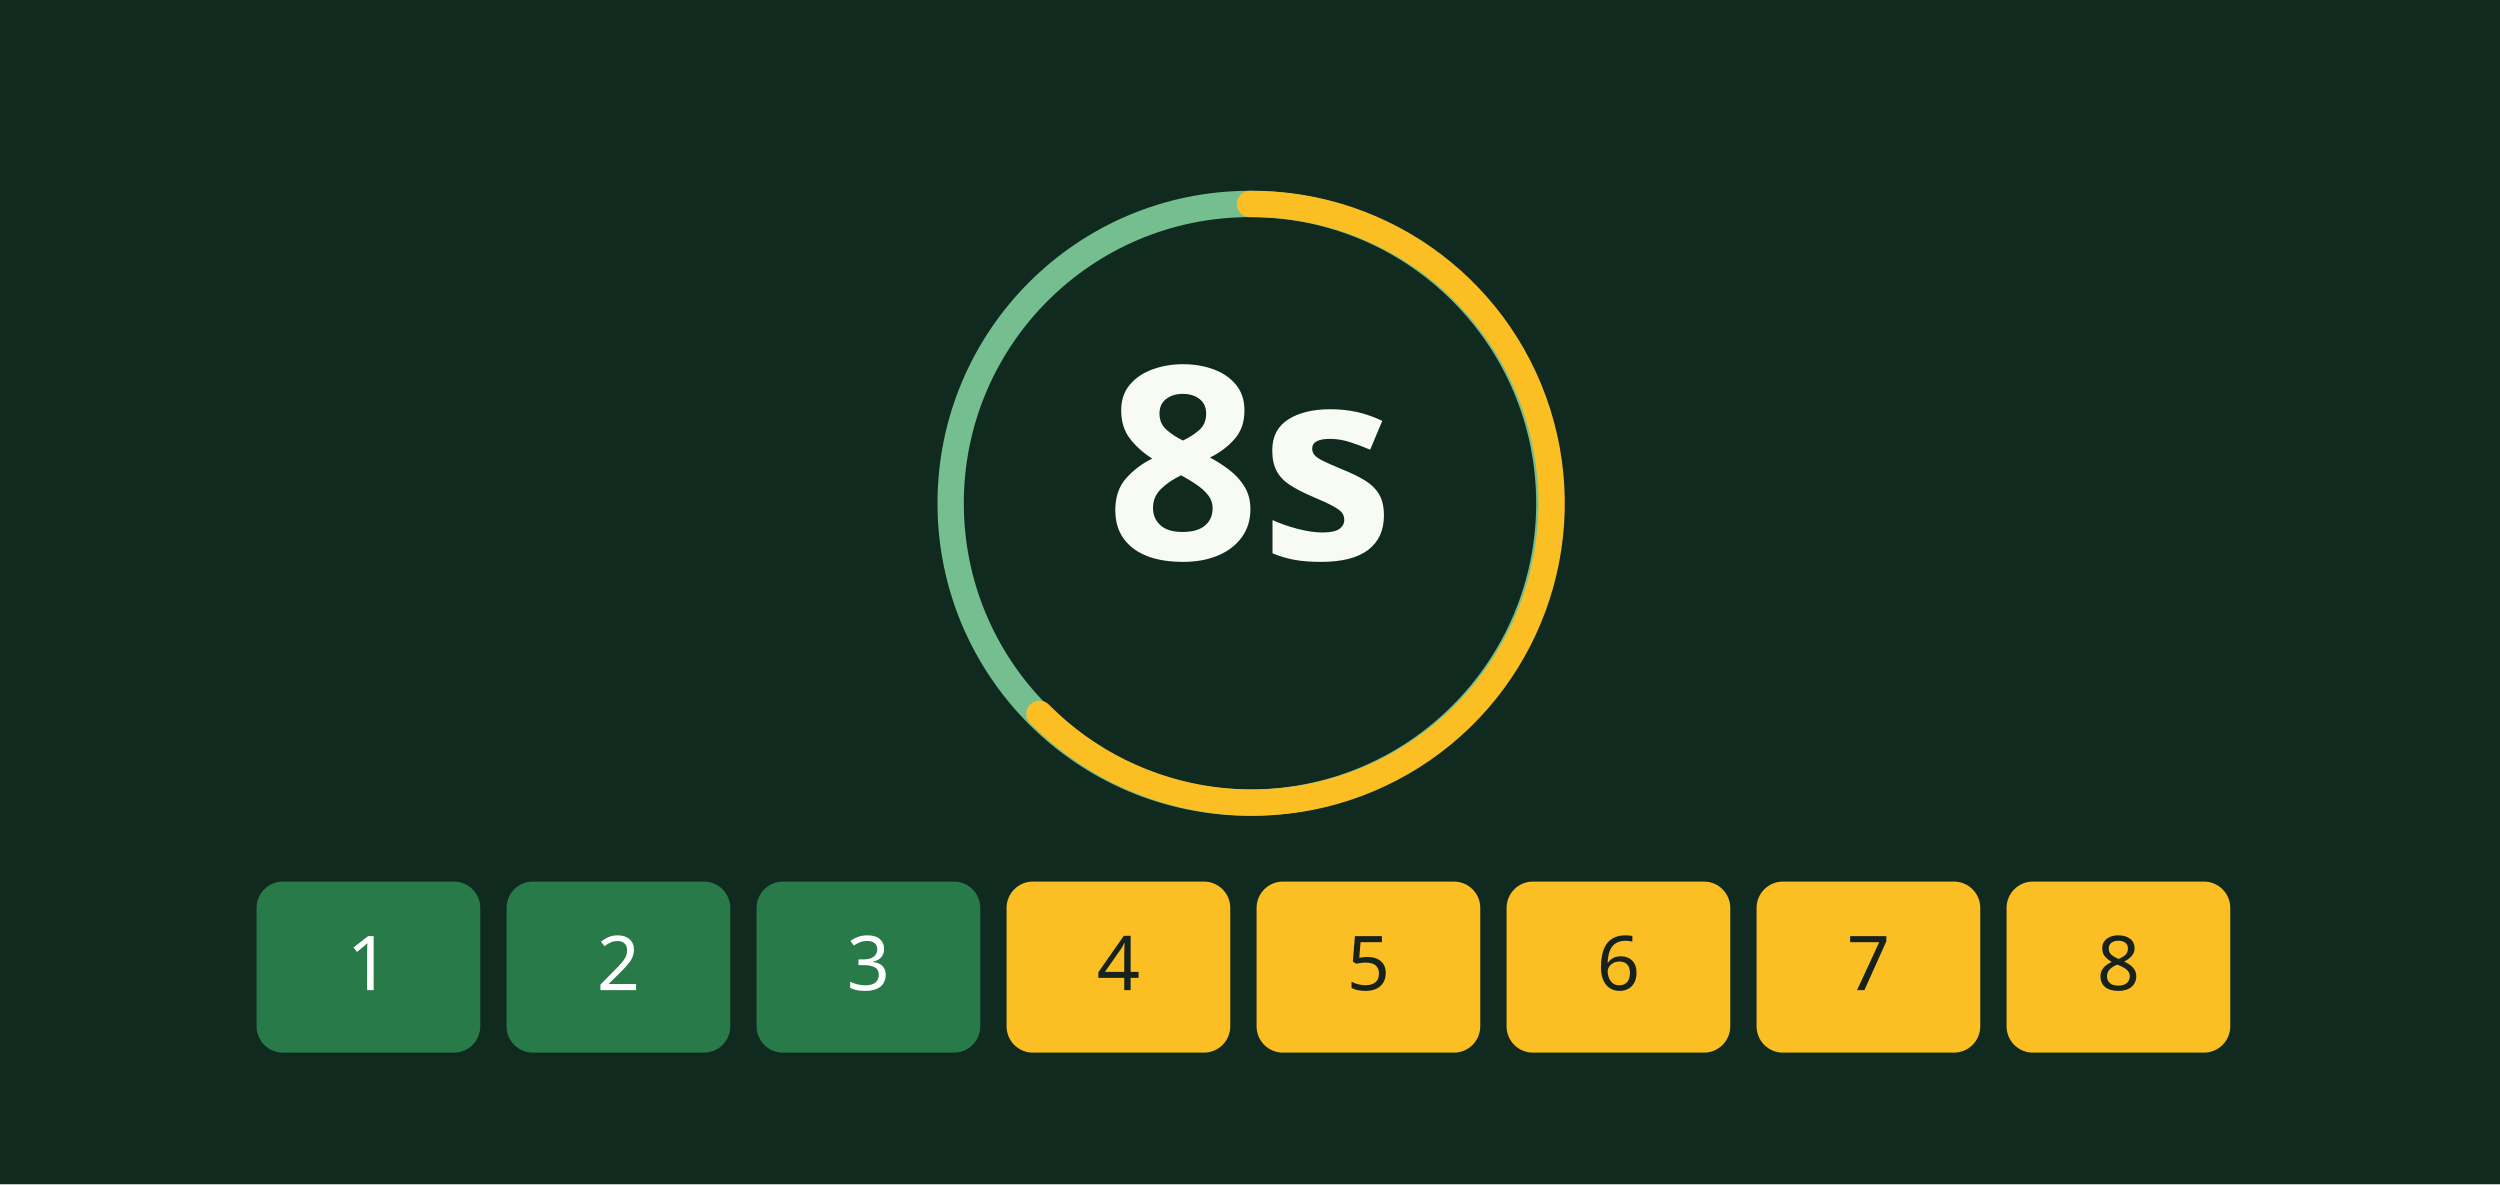
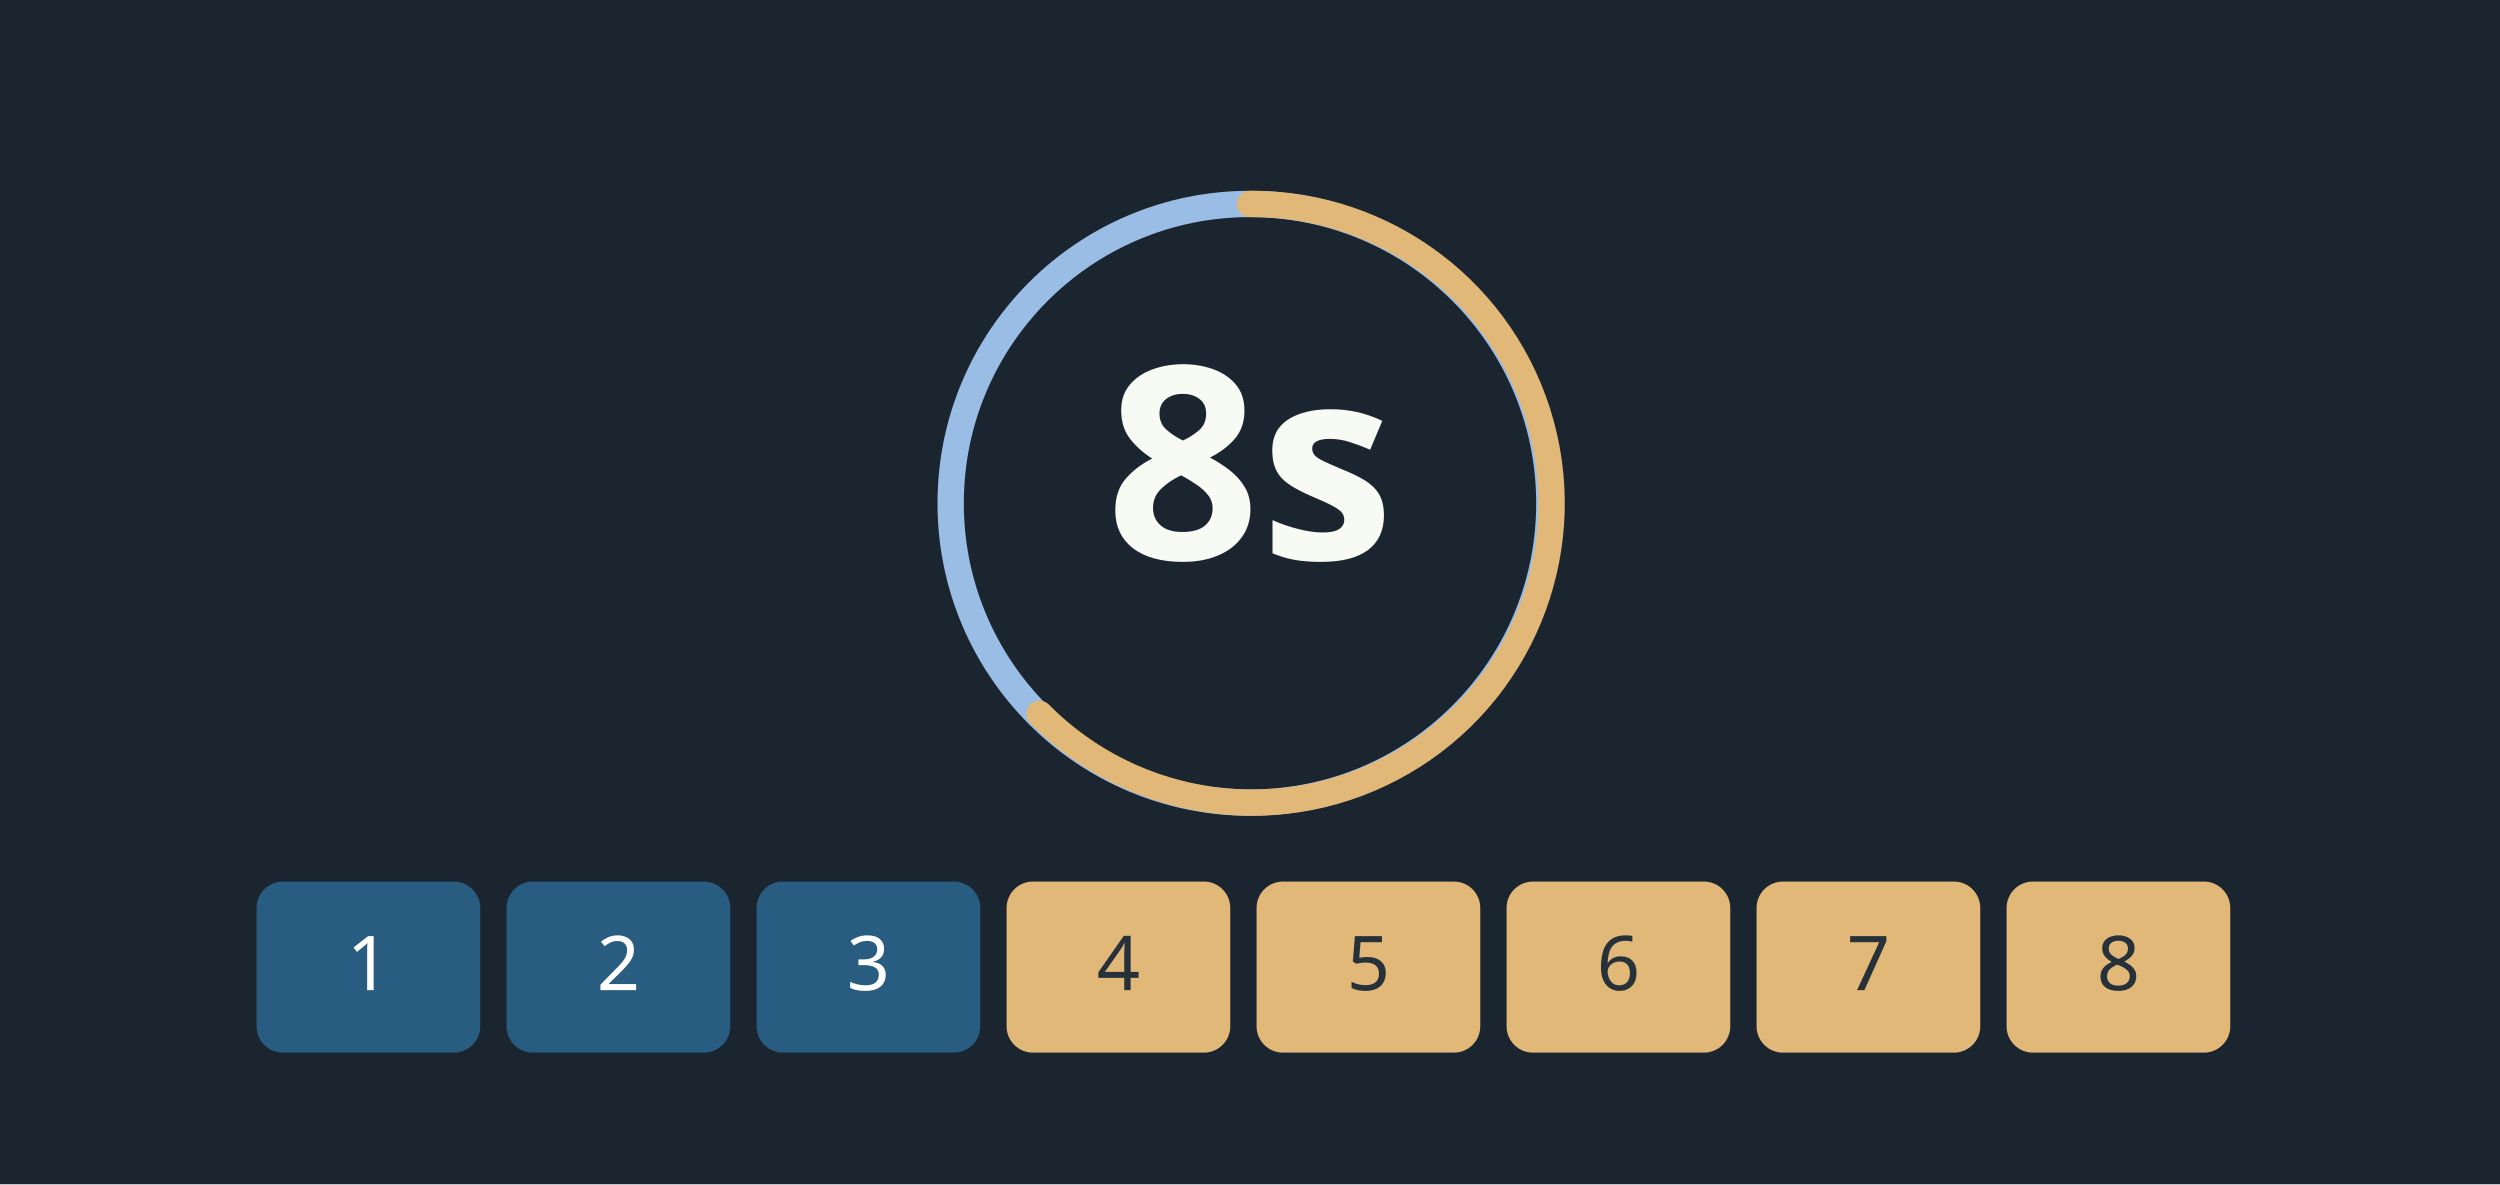
<svg xmlns="http://www.w3.org/2000/svg" viewBox="0 0 760 360">
-   <rect width="760" height="360" fill="#102a20" />
-   <circle cx="380" cy="153" r="91" fill="none" stroke="#74be90" stroke-width="8" />
-   <path d="M380 62a91 91 0 1 1-64 155" fill="none" stroke="#fbbf24" stroke-width="8" stroke-linecap="round" />
+   <rect width="760" height="360" fill="#1B2530" />
+   <circle cx="380" cy="153" r="91" fill="none" stroke="#9ABDE6" stroke-width="8" />
+   <path d="M380 62a91 91 0 1 1-64 155" fill="none" stroke="#E2B878" stroke-width="8" stroke-linecap="round" />
  <text x="380" y="170" text-anchor="middle" font-family="sans-serif" font-weight="bold" font-size="82" fill="#f8faf4">8s</text>
  <g transform="translate(78 288)" font-family="sans-serif" font-size="23" text-anchor="middle" fill="#fff">
-     <rect x="0" y="-20" width="68" height="52" rx="8" fill="#287b48" />
+     <rect x="0" y="-20" width="68" height="52" rx="8" fill="#285C80" />
    <text x="34" y="13" fill="#fff">1</text>
-     <rect x="76" y="-20" width="68" height="52" rx="8" fill="#287b48" />
+     <rect x="76" y="-20" width="68" height="52" rx="8" fill="#285C80" />
    <text x="110" y="13" fill="#fff">2</text>
-     <rect x="152" y="-20" width="68" height="52" rx="8" fill="#287b48" />
+     <rect x="152" y="-20" width="68" height="52" rx="8" fill="#285C80" />
    <text x="186" y="13" fill="#fff">3</text>
-     <rect x="228" y="-20" width="68" height="52" rx="8" fill="#fbbf24" />
-     <text x="262" y="13" fill="#17221c">4</text>
-     <rect x="304" y="-20" width="68" height="52" rx="8" fill="#fbbf24" />
-     <text x="338" y="13" fill="#17221c">5</text>
-     <rect x="380" y="-20" width="68" height="52" rx="8" fill="#fbbf24" />
-     <text x="414" y="13" fill="#17221c">6</text>
-     <rect x="456" y="-20" width="68" height="52" rx="8" fill="#fbbf24" />
-     <text x="490" y="13" fill="#17221c">7</text>
-     <rect x="532" y="-20" width="68" height="52" rx="8" fill="#fbbf24" />
-     <text x="566" y="13" fill="#17221c">8</text>
+     <rect x="228" y="-20" width="68" height="52" rx="8" fill="#E2B878" />
+     <text x="262" y="13" fill="#26313A">4</text>
+     <rect x="304" y="-20" width="68" height="52" rx="8" fill="#E2B878" />
+     <text x="338" y="13" fill="#26313A">5</text>
+     <rect x="380" y="-20" width="68" height="52" rx="8" fill="#E2B878" />
+     <text x="414" y="13" fill="#26313A">6</text>
+     <rect x="456" y="-20" width="68" height="52" rx="8" fill="#E2B878" />
+     <text x="490" y="13" fill="#26313A">7</text>
+     <rect x="532" y="-20" width="68" height="52" rx="8" fill="#E2B878" />
+     <text x="566" y="13" fill="#26313A">8</text>
  </g>
</svg>
